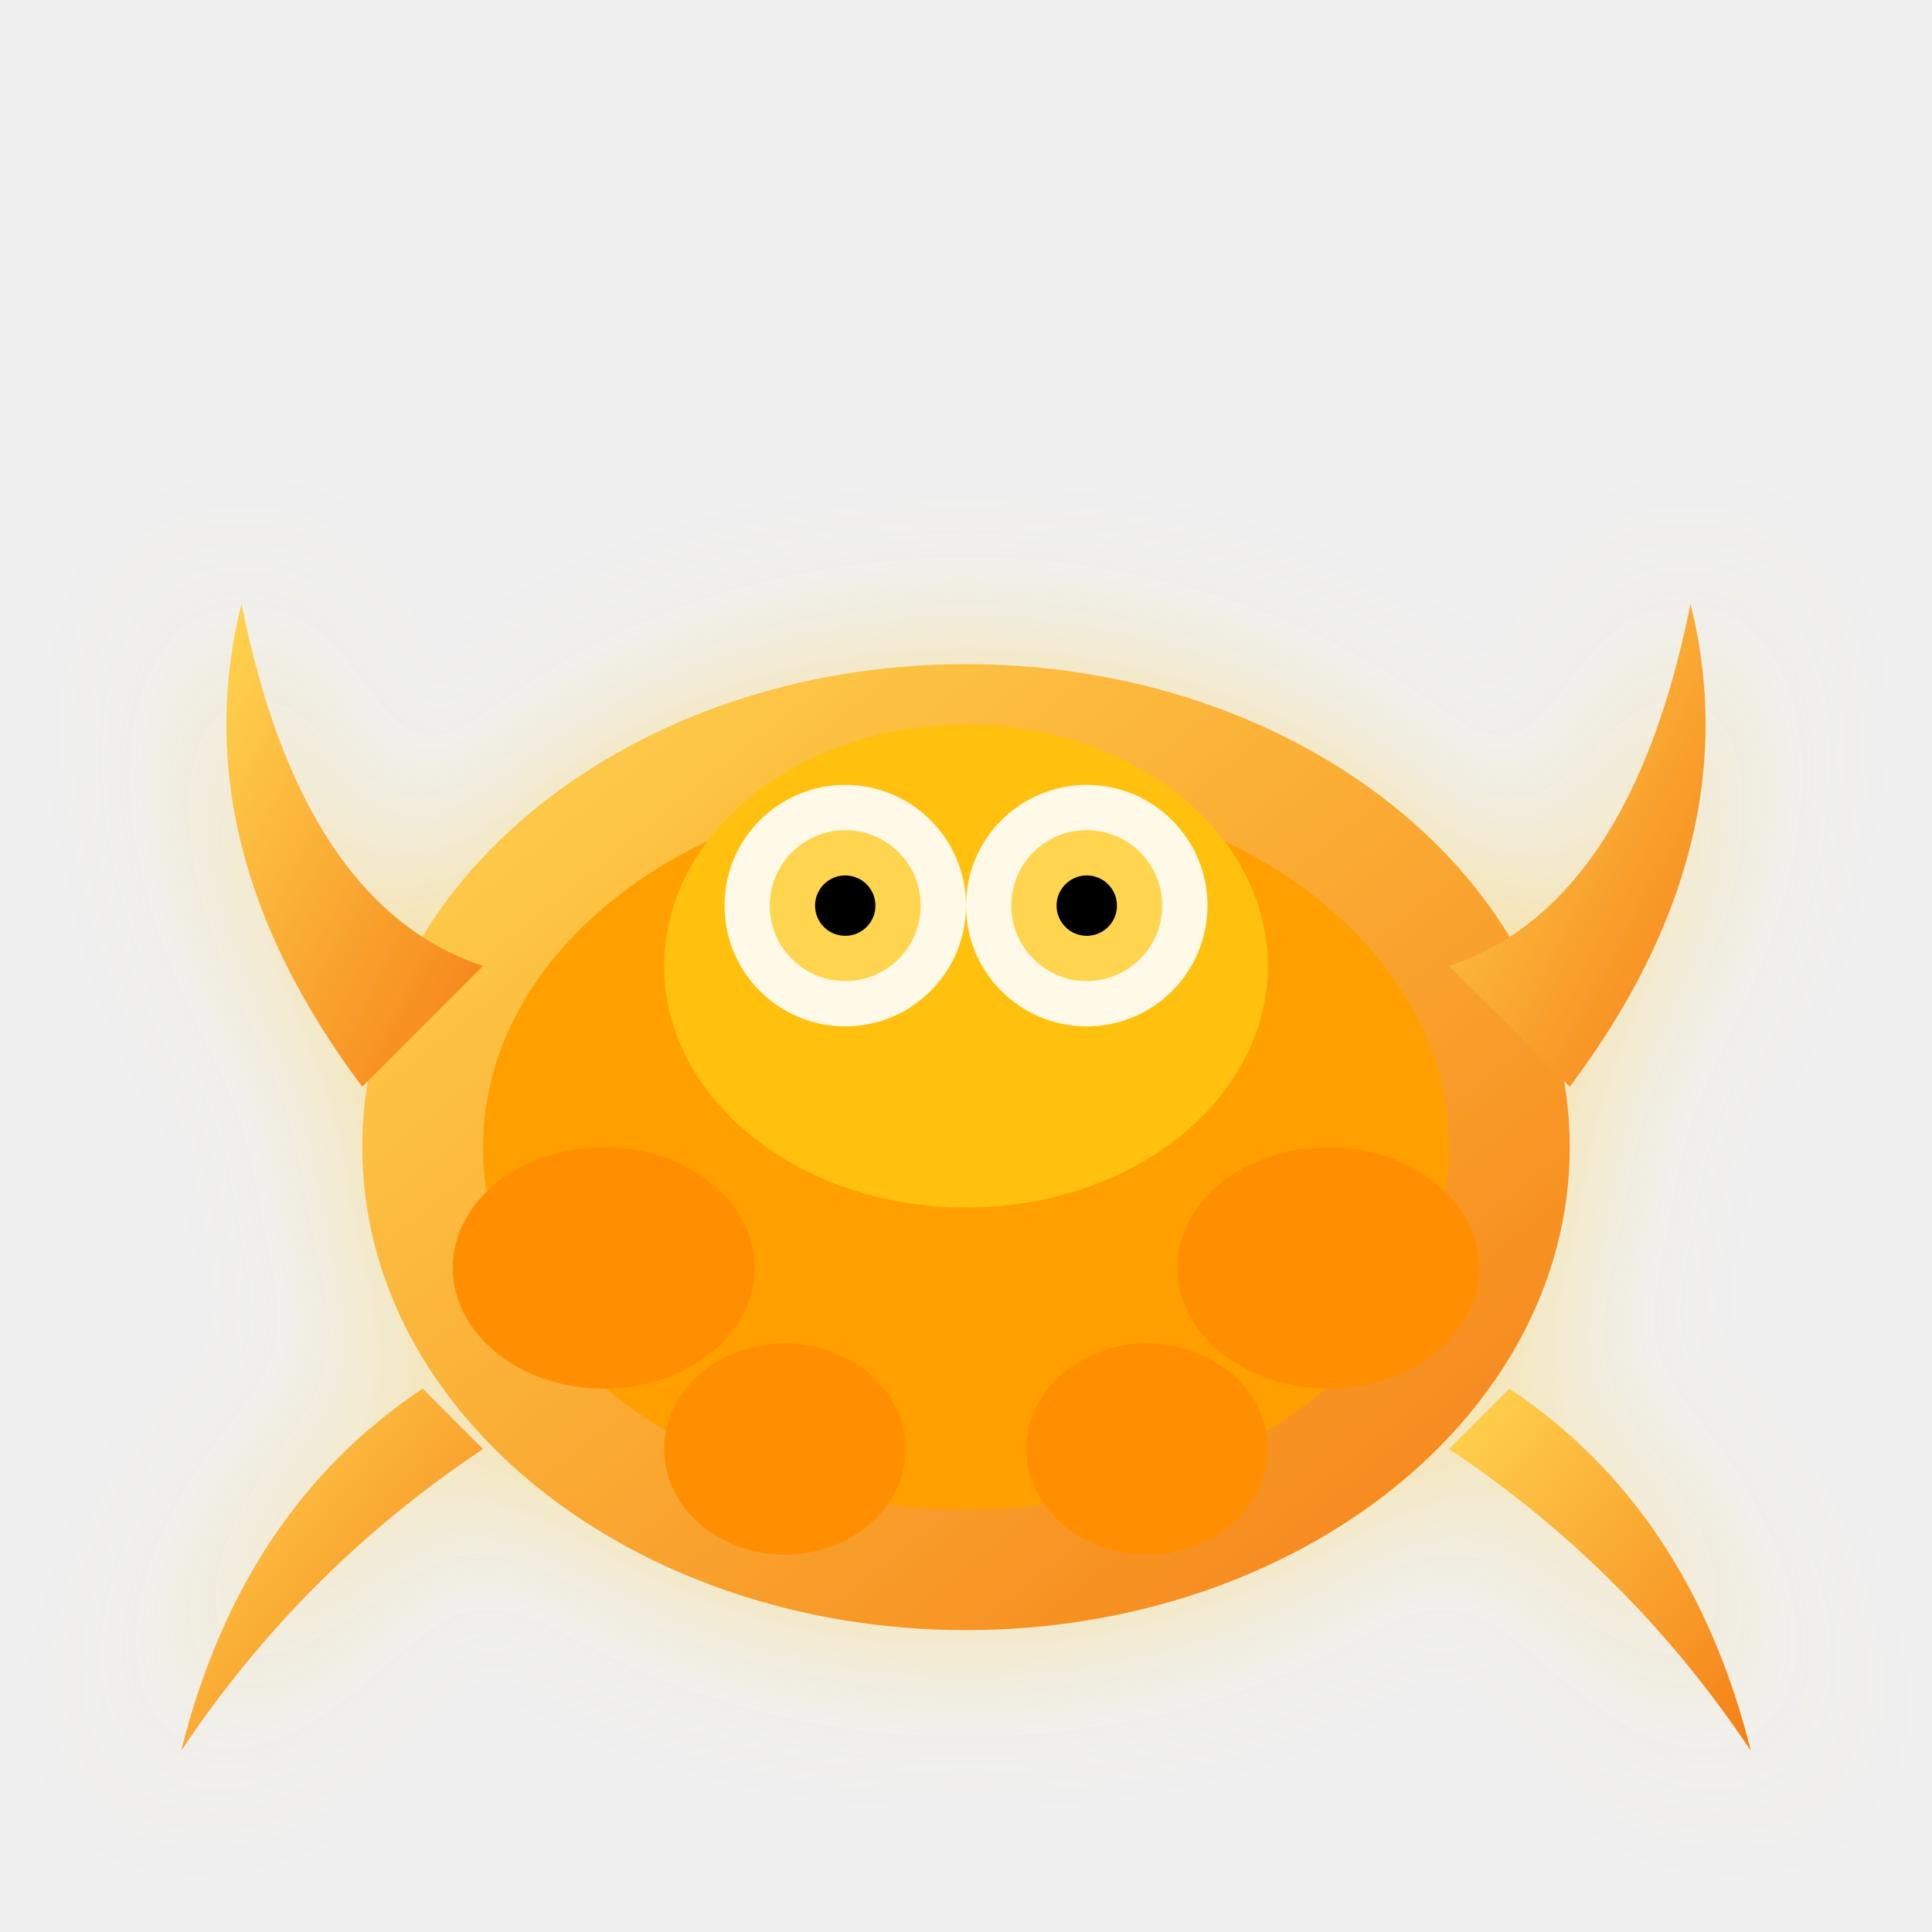
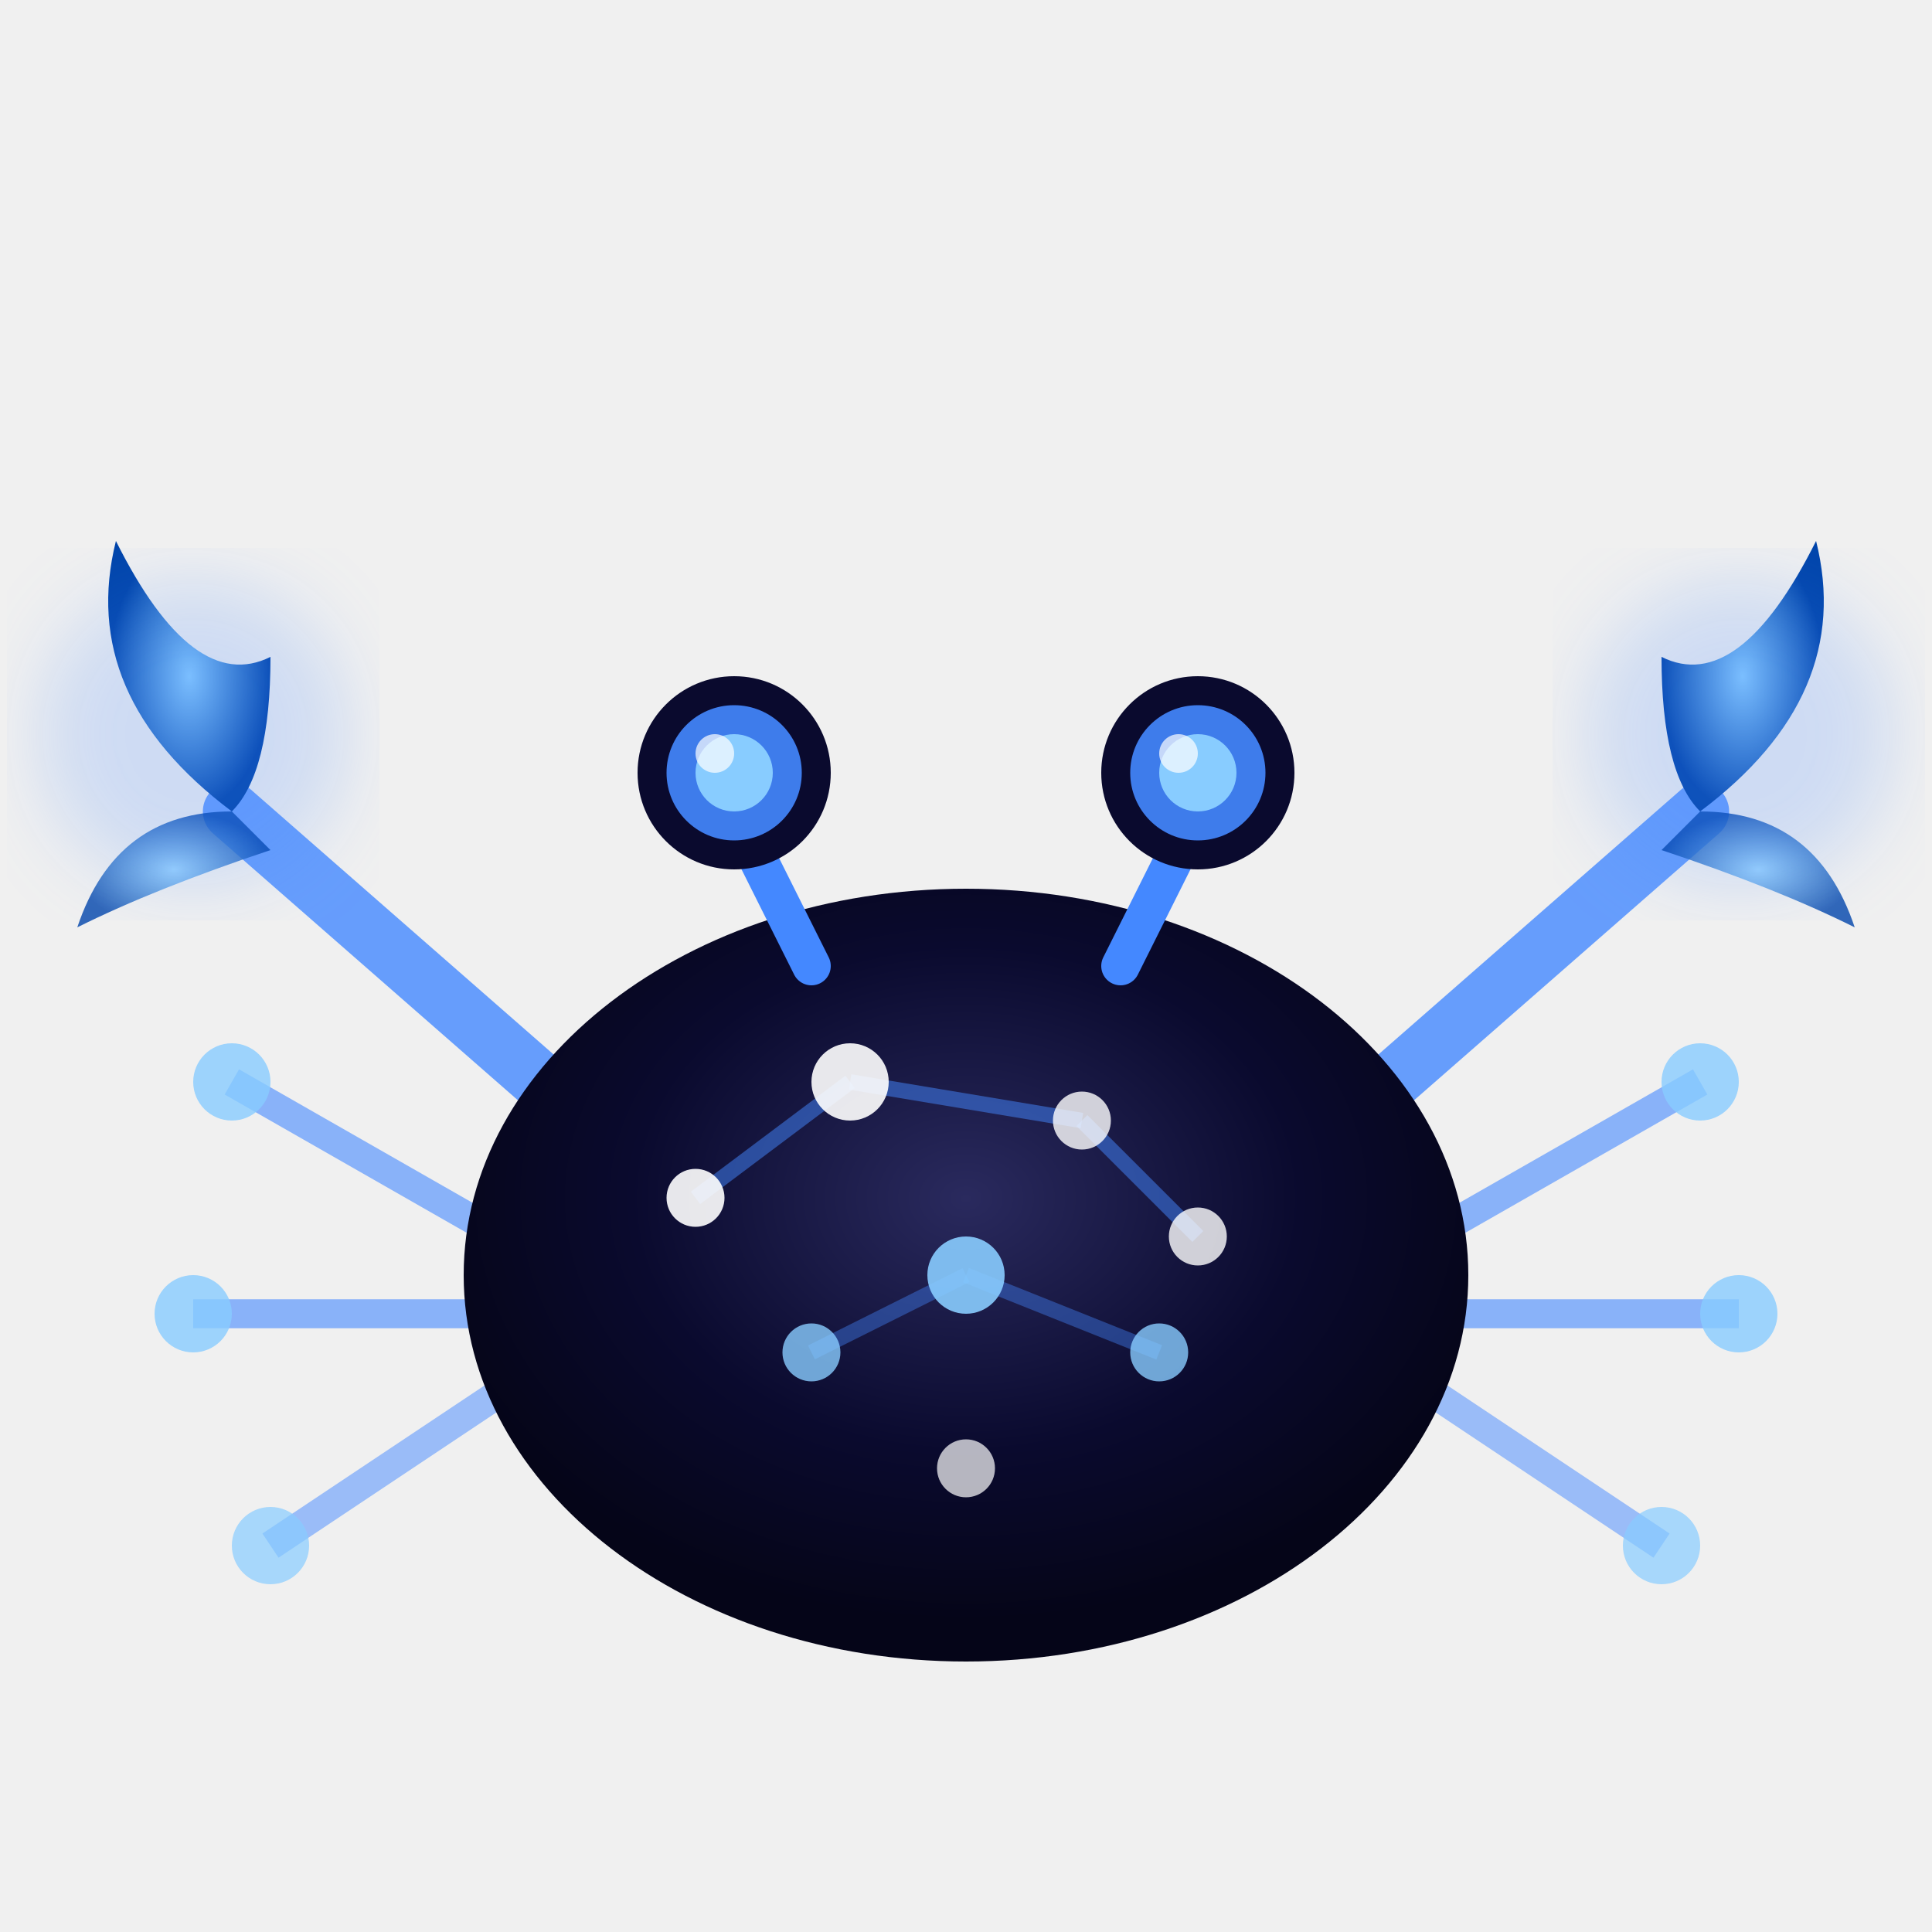
- <svg xmlns="http://www.w3.org/2000/svg" viewBox="0 0 64 64" width="64" height="64">
+ <svg xmlns="http://www.w3.org/2000/svg" viewBox="0 0 100 100">
  <defs>
-     <filter id="shadow" x="-20%" y="-20%" width="140%" height="140%">
-       <feDropShadow dx="0" dy="1.5" stdDeviation="1.5" flood-opacity="0.35" />
+     <radialGradient id="crabshell" cx="50%" cy="40%" r="55%">
+       <stop offset="0%" stop-color="#2a2a5e" />
+       <stop offset="60%" stop-color="#0a0a2e" />
+       <stop offset="100%" stop-color="#050518" />
+     </radialGradient>
+     <radialGradient id="clawglow" cx="50%" cy="50%" r="50%">
+       <stop offset="0%" stop-color="#88ccff" />
+       <stop offset="100%" stop-color="#0044aa" />
+     </radialGradient>
+     <filter id="crabglow">
+       <feGaussianBlur stdDeviation="2" />
    </filter>
  </defs>
-   <defs>
-     <filter id="glow" x="-40%" y="-40%" width="180%" height="180%">
-       <feGaussianBlur stdDeviation="2.5" result="blur" />
-       <feFlood flood-color="#ffd54f" flood-opacity="0.5" result="color" />
-       <feComposite in="color" in2="blur" operator="in" result="glow" />
-       <feMerge>
-         <feMergeNode in="glow" />
-         <feMergeNode in="SourceGraphic" />
-       </feMerge>
-     </filter>
-     <linearGradient id="crab" x1="0" y1="0" x2="1" y2="1">
-       <stop offset="0%" stop-color="#ffd54f" />
-       <stop offset="100%" stop-color="#f57f17" />
-     </linearGradient>
-   </defs>
-   <g filter="url(#glow)">
-     <ellipse cx="32" cy="38" rx="20" ry="16" fill="url(#crab)" />
-     <ellipse cx="32" cy="38" rx="16" ry="12" fill="#ffa000" />
-     <path d="M12,36 Q6,28 8,20 Q10,30 16,32" fill="url(#crab)" />
-     <path d="M52,36 Q58,28 56,20 Q54,30 48,32" fill="url(#crab)" />
-     <path d="M14,46 Q8,50 6,58 Q10,52 16,48" fill="url(#crab)" />
-     <path d="M50,46 Q56,50 58,58 Q54,52 48,48" fill="url(#crab)" />
-     <ellipse cx="20" cy="42" rx="5" ry="4" fill="#ff8f00" />
-     <ellipse cx="44" cy="42" rx="5" ry="4" fill="#ff8f00" />
-     <ellipse cx="26" cy="48" rx="4" ry="3.5" fill="#ff8f00" />
-     <ellipse cx="38" cy="48" rx="4" ry="3.5" fill="#ff8f00" />
-     <ellipse cx="32" cy="32" rx="10" ry="8" fill="#ffc107" />
-     <circle cx="28" cy="30" r="4" fill="white" opacity="0.9" />
-     <circle cx="36" cy="30" r="4" fill="white" opacity="0.9" />
-     <circle cx="28" cy="30" r="2.5" fill="#ffd54f" />
-     <circle cx="36" cy="30" r="2.5" fill="#ffd54f" />
-     <circle cx="28" cy="30" r="1" fill="#000" />
-     <circle cx="36" cy="30" r="1" fill="#000" />
-   </g>
+   <line x1="26" y1="64" x2="12" y2="56" stroke="#4488ff" stroke-width="1.5" opacity="0.6" />
+   <line x1="26" y1="68" x2="10" y2="68" stroke="#4488ff" stroke-width="1.5" opacity="0.6" />
+   <line x1="26" y1="72" x2="14" y2="80" stroke="#4488ff" stroke-width="1.5" opacity="0.5" />
+   <line x1="74" y1="64" x2="88" y2="56" stroke="#4488ff" stroke-width="1.5" opacity="0.6" />
+   <line x1="74" y1="68" x2="90" y2="68" stroke="#4488ff" stroke-width="1.5" opacity="0.6" />
+   <line x1="74" y1="72" x2="86" y2="80" stroke="#4488ff" stroke-width="1.5" opacity="0.5" />
+   <circle cx="12" cy="56" r="2" fill="#88ccff" opacity="0.8" />
+   <circle cx="10" cy="68" r="2" fill="#88ccff" opacity="0.8" />
+   <circle cx="14" cy="80" r="2" fill="#88ccff" opacity="0.7" />
+   <circle cx="88" cy="56" r="2" fill="#88ccff" opacity="0.8" />
+   <circle cx="90" cy="68" r="2" fill="#88ccff" opacity="0.8" />
+   <circle cx="86" cy="80" r="2" fill="#88ccff" opacity="0.7" />
+   <line x1="28" y1="56" x2="12" y2="42" stroke="#4488ff" stroke-width="3" stroke-linecap="round" opacity="0.8" />
+   <line x1="72" y1="56" x2="88" y2="42" stroke="#4488ff" stroke-width="3" stroke-linecap="round" opacity="0.8" />
+   <path d="M12,42 Q4,36 6,28 Q10,36 14,34 Q14,40 12,42Z" fill="url(#clawglow)" />
+   <path d="M12,42 Q6,42 4,48 Q8,46 14,44 Q14,44 12,42Z" fill="url(#clawglow)" opacity="0.8" />
+   <path d="M88,42 Q96,36 94,28 Q90,36 86,34 Q86,40 88,42Z" fill="url(#clawglow)" />
+   <path d="M88,42 Q94,42 96,48 Q92,46 86,44 Q86,44 88,42Z" fill="url(#clawglow)" opacity="0.8" />
+   <ellipse cx="10" cy="38" rx="8" ry="8" fill="#4488ff" opacity="0.2" filter="url(#crabglow)" />
+   <ellipse cx="90" cy="38" rx="8" ry="8" fill="#4488ff" opacity="0.2" filter="url(#crabglow)" />
+   <ellipse cx="50" cy="66" rx="26" ry="20" fill="url(#crabshell)" />
+   <line x1="36" y1="62" x2="44" y2="56" stroke="#4488ff" stroke-width="0.8" opacity="0.5" />
+   <line x1="44" y1="56" x2="56" y2="58" stroke="#4488ff" stroke-width="0.8" opacity="0.5" />
+   <line x1="56" y1="58" x2="62" y2="64" stroke="#4488ff" stroke-width="0.8" opacity="0.5" />
+   <line x1="42" y1="70" x2="50" y2="66" stroke="#4488ff" stroke-width="0.8" opacity="0.4" />
+   <line x1="50" y1="66" x2="60" y2="70" stroke="#4488ff" stroke-width="0.8" opacity="0.4" />
+   <circle cx="36" cy="62" r="1.5" fill="#ffffff" opacity="0.9" />
+   <circle cx="44" cy="56" r="2" fill="#ffffff" opacity="0.9" />
+   <circle cx="56" cy="58" r="1.5" fill="#ffffff" opacity="0.8" />
+   <circle cx="62" cy="64" r="1.5" fill="#ffffff" opacity="0.8" />
+   <circle cx="42" cy="70" r="1.5" fill="#88ccff" opacity="0.8" />
+   <circle cx="50" cy="66" r="2" fill="#88ccff" opacity="0.9" />
+   <circle cx="60" cy="70" r="1.5" fill="#88ccff" opacity="0.8" />
+   <circle cx="50" cy="76" r="1.5" fill="#ffffff" opacity="0.7" />
+   <line x1="42" y1="50" x2="38" y2="42" stroke="#4488ff" stroke-width="2" stroke-linecap="round" />
+   <line x1="58" y1="50" x2="62" y2="42" stroke="#4488ff" stroke-width="2" stroke-linecap="round" />
+   <circle cx="38" cy="40" r="5" fill="#0a0a2e" />
+   <circle cx="62" cy="40" r="5" fill="#0a0a2e" />
+   <circle cx="38" cy="40" r="3.5" fill="#4488ff" opacity="0.9" />
+   <circle cx="62" cy="40" r="3.5" fill="#4488ff" opacity="0.9" />
+   <circle cx="38" cy="40" r="2" fill="#88ccff" />
+   <circle cx="62" cy="40" r="2" fill="#88ccff" />
+   <circle cx="37" cy="39" r="1" fill="#ffffff" opacity="0.7" />
+   <circle cx="61" cy="39" r="1" fill="#ffffff" opacity="0.7" />
</svg>
